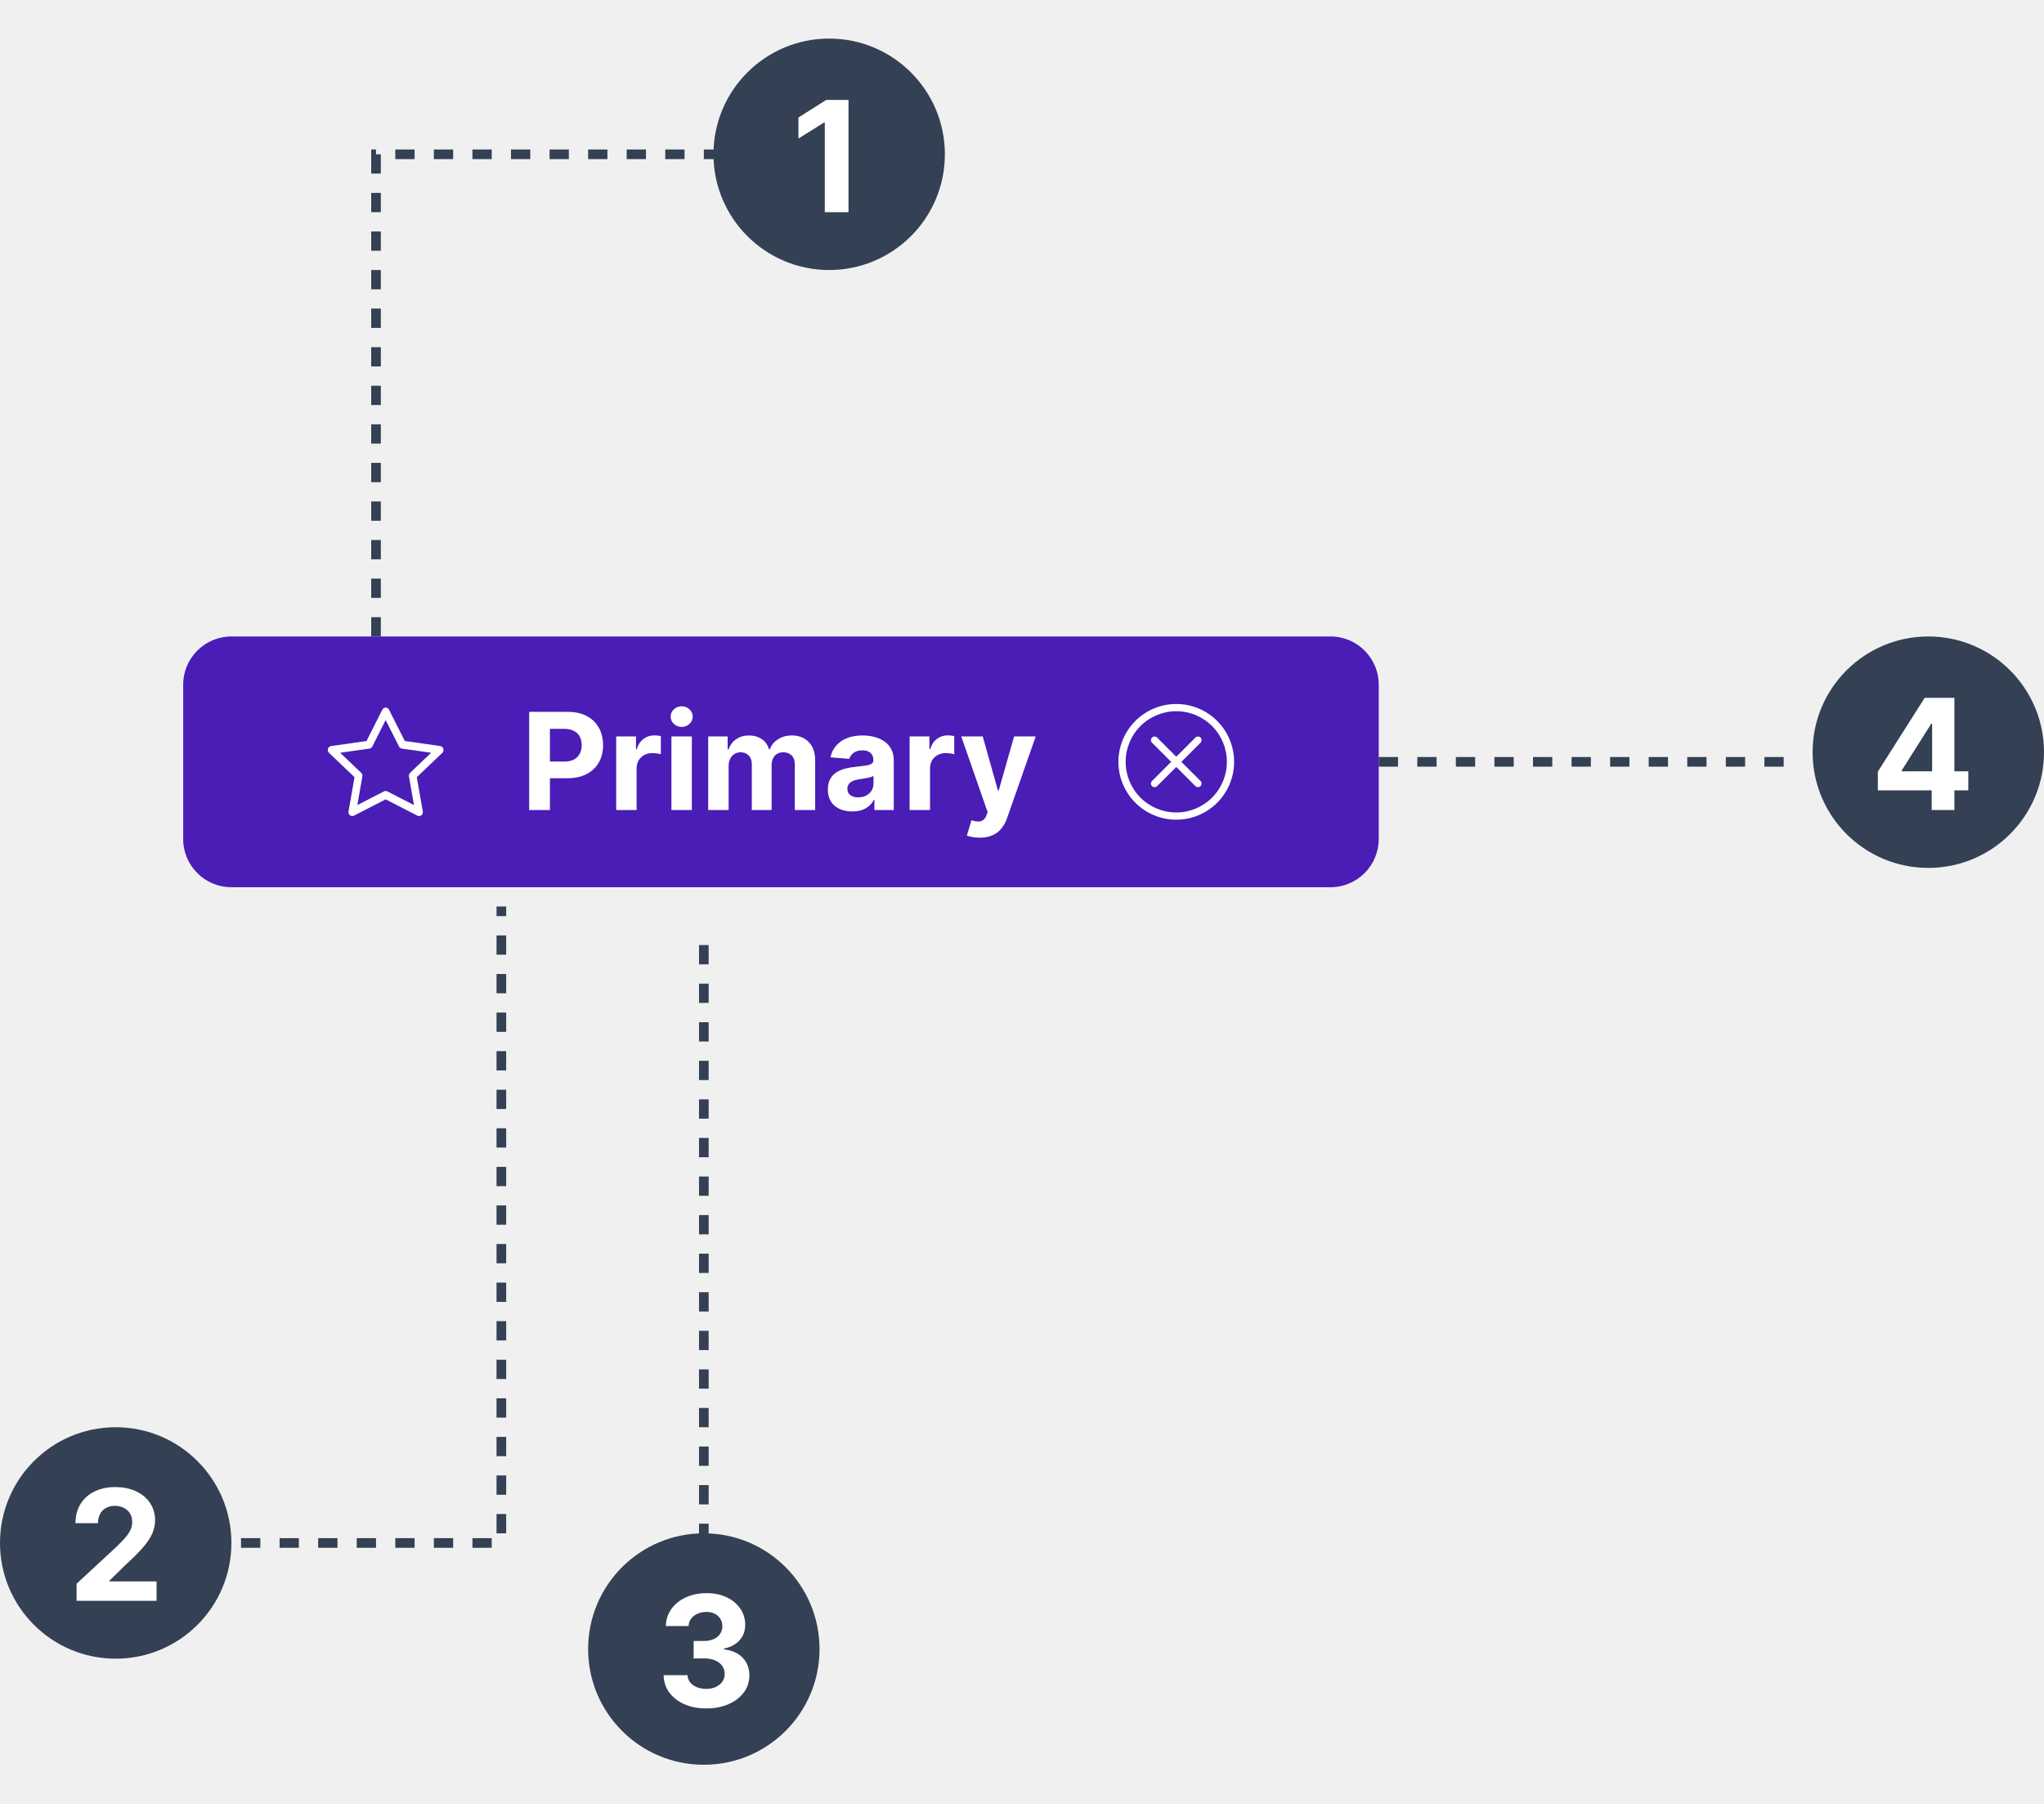
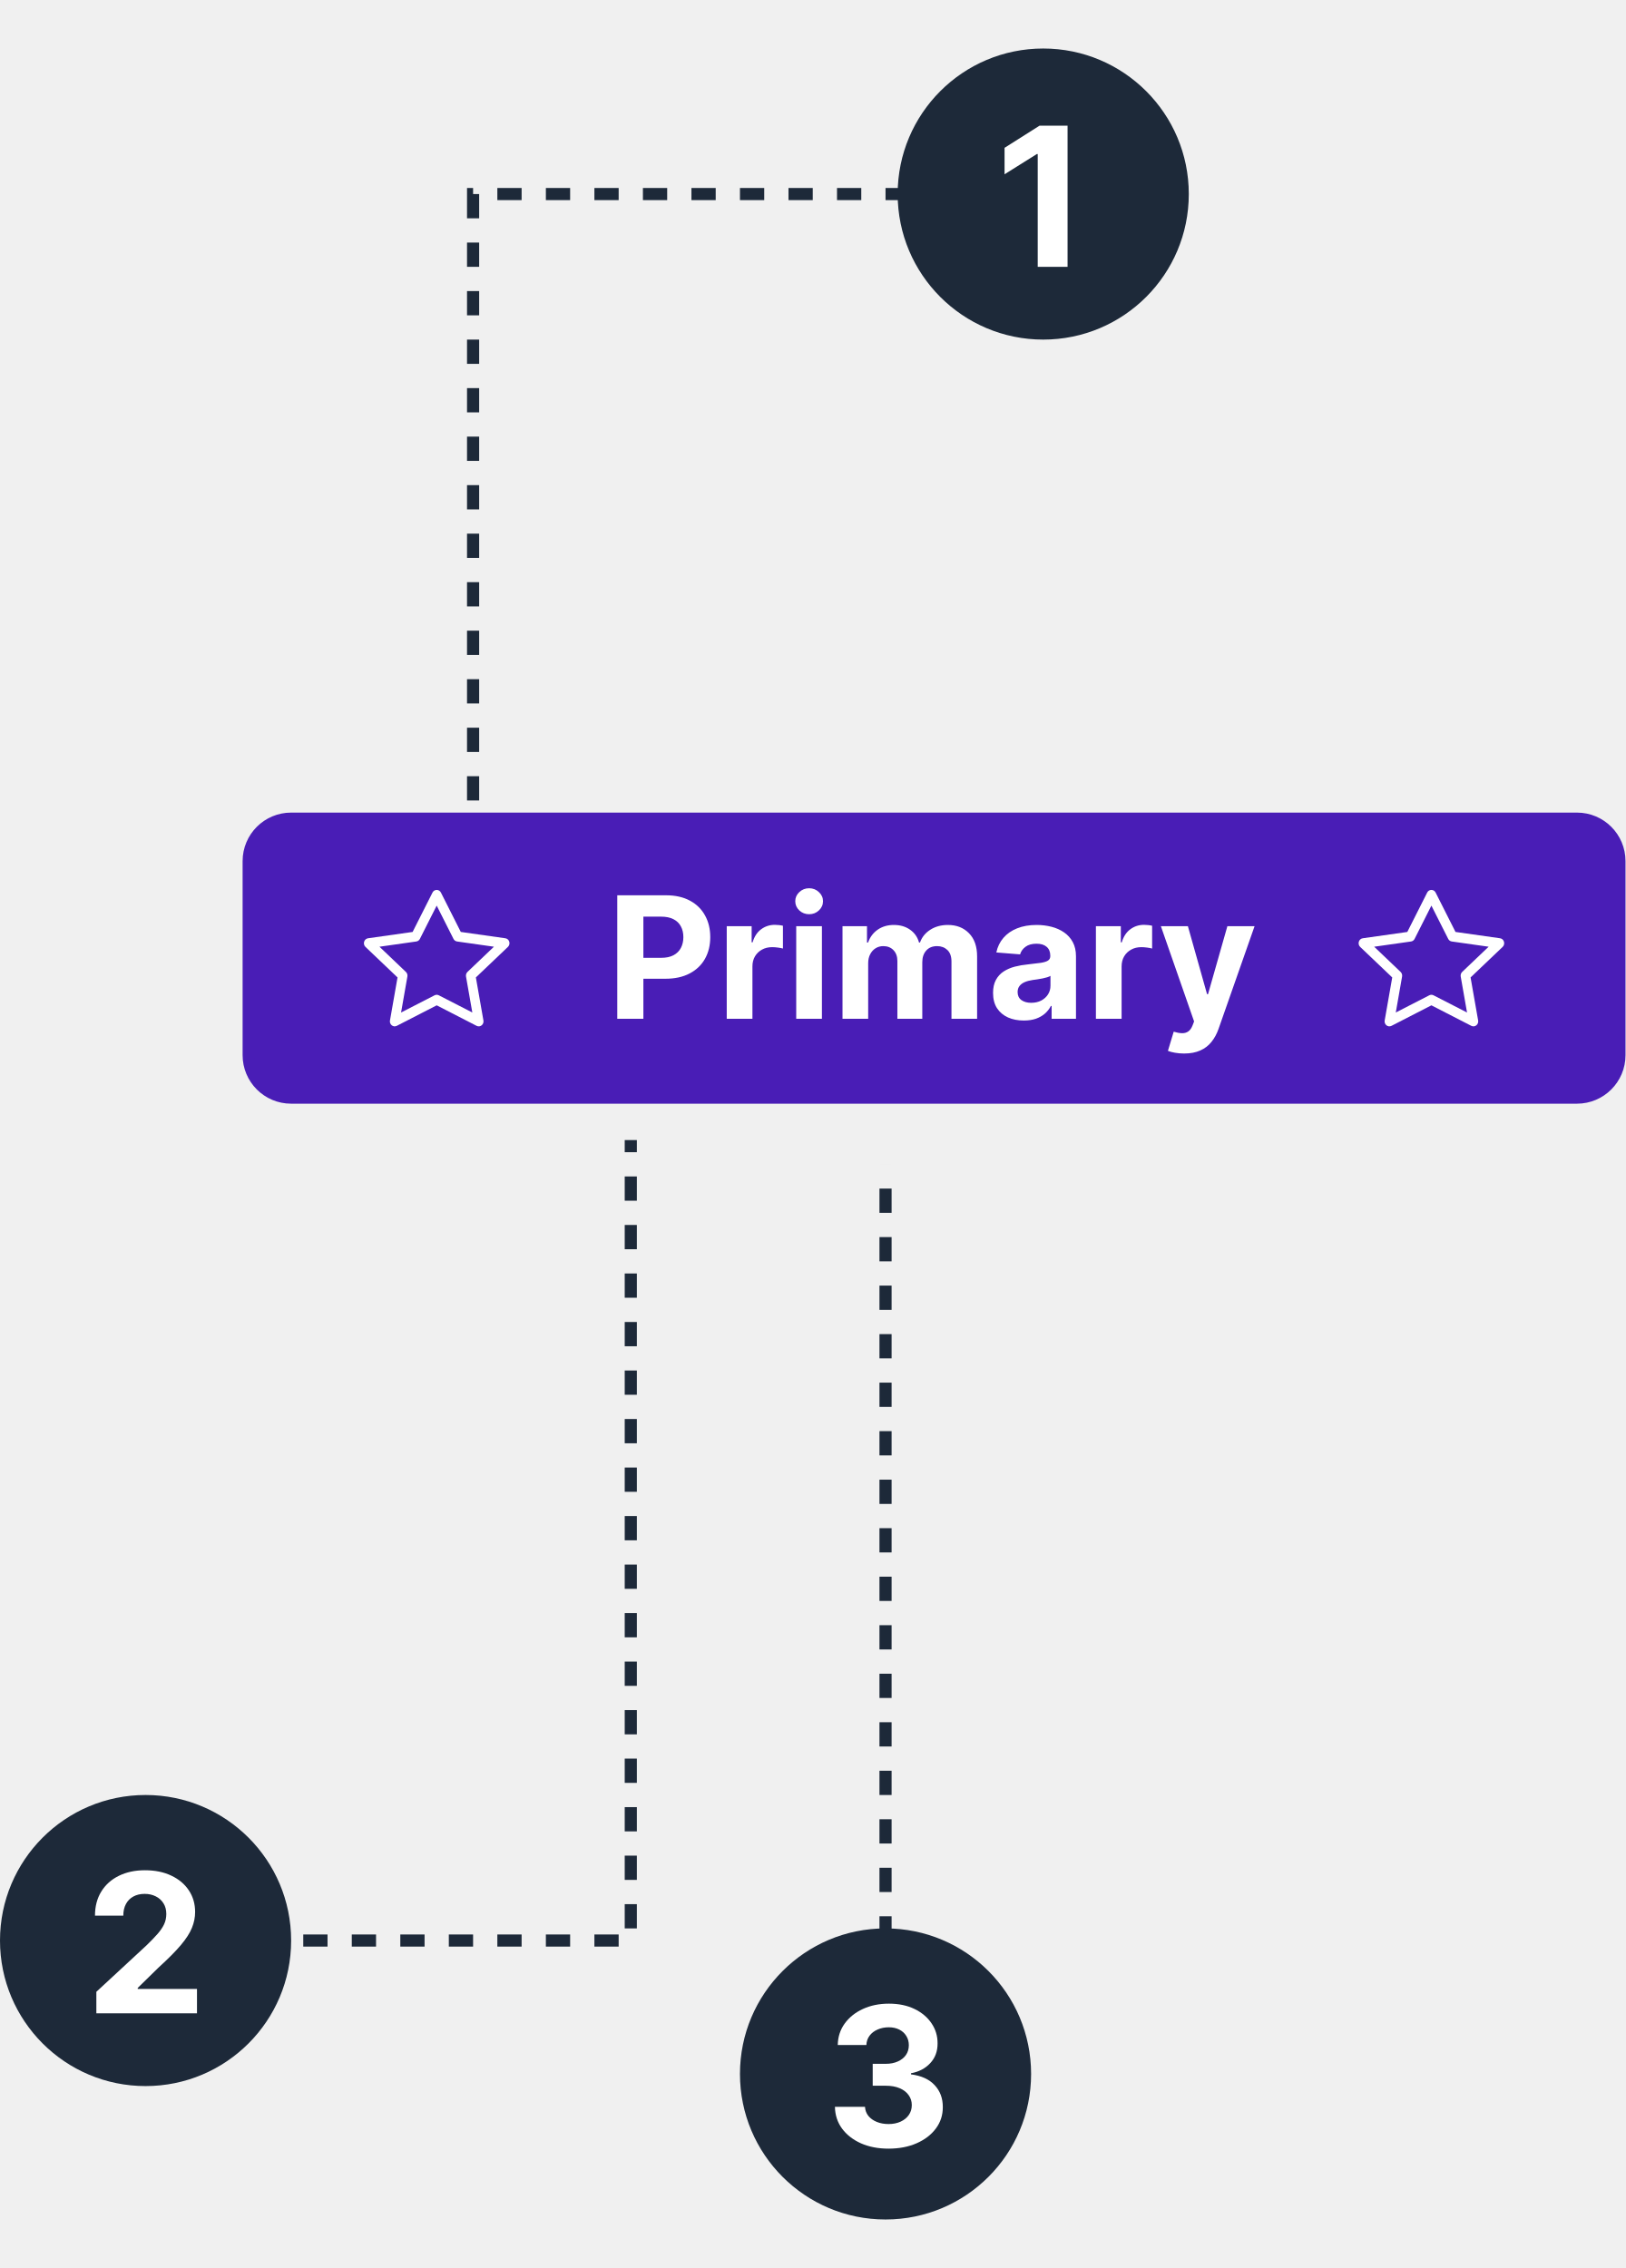
- <svg xmlns="http://www.w3.org/2000/svg" width="212" height="187" viewBox="0 0 212 187" fill="none">
-   <circle cx="73" cy="171" r="12" fill="#344054" />
+ <svg xmlns="http://www.w3.org/2000/svg" width="134" height="187" viewBox="0 0 134 187" fill="none">
+   <circle cx="73" cy="171" r="12" fill="#1D2939" />
  <path d="M73.244 177.159C72.396 177.159 71.64 177.013 70.977 176.722C70.318 176.426 69.797 176.021 69.415 175.506C69.036 174.987 68.841 174.388 68.829 173.71H71.307C71.322 173.994 71.415 174.244 71.585 174.46C71.76 174.672 71.99 174.837 72.278 174.955C72.566 175.072 72.89 175.131 73.25 175.131C73.625 175.131 73.956 175.064 74.244 174.932C74.532 174.799 74.758 174.616 74.921 174.381C75.083 174.146 75.165 173.875 75.165 173.568C75.165 173.258 75.078 172.983 74.903 172.744C74.733 172.502 74.487 172.312 74.165 172.176C73.847 172.04 73.468 171.972 73.028 171.972H71.943V170.165H73.028C73.4 170.165 73.727 170.1 74.011 169.972C74.299 169.843 74.523 169.665 74.682 169.438C74.841 169.206 74.921 168.938 74.921 168.631C74.921 168.339 74.85 168.083 74.71 167.864C74.574 167.64 74.381 167.466 74.131 167.341C73.885 167.216 73.597 167.153 73.267 167.153C72.934 167.153 72.629 167.214 72.352 167.335C72.076 167.453 71.854 167.621 71.688 167.841C71.521 168.061 71.432 168.318 71.421 168.614H69.062C69.074 167.943 69.265 167.352 69.636 166.841C70.008 166.33 70.508 165.93 71.136 165.642C71.769 165.35 72.483 165.205 73.278 165.205C74.081 165.205 74.784 165.35 75.386 165.642C75.989 165.934 76.456 166.328 76.79 166.824C77.127 167.316 77.294 167.869 77.29 168.483C77.294 169.134 77.091 169.678 76.682 170.114C76.276 170.549 75.748 170.826 75.097 170.943V171.034C75.953 171.144 76.604 171.441 77.051 171.926C77.502 172.407 77.725 173.009 77.722 173.733C77.725 174.396 77.534 174.985 77.148 175.5C76.765 176.015 76.237 176.42 75.562 176.716C74.888 177.011 74.115 177.159 73.244 177.159Z" fill="white" />
-   <path d="M73 160L73 96" stroke="#344054" stroke-dasharray="2 2" />
-   <circle cx="200" cy="78" r="12" fill="#344054" />
-   <path d="M194.767 81.954V80.017L199.625 72.364H201.295V75.046H200.307L197.244 79.892V79.983H204.148V81.954H194.767ZM200.352 84V81.364L200.398 80.506V72.364H202.705V84H200.352Z" fill="white" />
-   <path d="M185 79L123 79" stroke="#344054" stroke-dasharray="2 2" />
-   <circle cx="86" cy="16" r="12" fill="#344054" />
+   <path d="M73 160L73 96" stroke="#1D2939" stroke-dasharray="2 2" />
+   <circle cx="86" cy="16" r="12" fill="#1D2939" />
  <path d="M88.006 10.364V22H85.546V12.699H85.477L82.812 14.369V12.188L85.693 10.364H88.006Z" fill="white" />
-   <circle cx="12" cy="160" r="12" fill="#344054" />
+   <circle cx="12" cy="160" r="12" fill="#1D2939" />
  <path d="M7.943 166V164.227L12.085 160.392C12.438 160.051 12.733 159.744 12.972 159.472C13.214 159.199 13.398 158.932 13.523 158.67C13.648 158.405 13.71 158.119 13.71 157.812C13.71 157.472 13.633 157.178 13.477 156.932C13.322 156.682 13.11 156.491 12.841 156.358C12.572 156.222 12.267 156.153 11.926 156.153C11.57 156.153 11.259 156.225 10.994 156.369C10.729 156.513 10.525 156.72 10.381 156.989C10.237 157.258 10.165 157.578 10.165 157.949H7.83C7.83 157.187 8.002 156.527 8.347 155.966C8.691 155.405 9.174 154.972 9.795 154.665C10.417 154.358 11.133 154.205 11.943 154.205C12.777 154.205 13.502 154.352 14.119 154.648C14.741 154.939 15.223 155.345 15.568 155.864C15.913 156.383 16.085 156.977 16.085 157.648C16.085 158.087 15.998 158.521 15.824 158.949C15.653 159.377 15.348 159.852 14.909 160.375C14.47 160.894 13.85 161.517 13.051 162.244L11.352 163.909V163.989H16.239V166H7.943Z" fill="white" />
-   <path d="M83 16H39V66" stroke="#344054" stroke-dasharray="2 2" />
-   <path d="M25 160H52V94" stroke="#344054" stroke-dasharray="2 2" />
-   <path d="M20 71C20 68.791 21.791 67 24 67H138C140.209 67 142 68.791 142 71V87C142 89.209 140.209 91 138 91H24C21.791 91 20 89.209 20 87V71Z" fill="#491DB6" />
-   <path d="M36.148 84.138C36.09 84.471 36.419 84.731 36.708 84.583L40.001 82.891L43.292 84.583C43.582 84.731 43.91 84.471 43.852 84.139L43.229 80.591L45.871 78.074C46.118 77.839 45.991 77.408 45.659 77.362L41.986 76.84L40.348 73.594C40.316 73.529 40.267 73.473 40.206 73.434C40.144 73.395 40.073 73.375 40 73.375C39.927 73.375 39.856 73.395 39.794 73.434C39.733 73.473 39.684 73.529 39.653 73.594L38.014 76.841L34.341 77.362C34.01 77.409 33.882 77.84 34.129 78.075L36.771 80.592L36.148 84.139V84.138ZM39.827 82.063L37.063 83.483L37.583 80.516C37.595 80.447 37.591 80.377 37.569 80.311C37.548 80.245 37.511 80.185 37.461 80.137L35.282 78.059L38.321 77.627C38.383 77.618 38.443 77.593 38.494 77.556C38.546 77.518 38.587 77.468 38.615 77.411L39.999 74.668L41.384 77.411C41.412 77.468 41.454 77.518 41.505 77.556C41.556 77.593 41.616 77.618 41.679 77.627L44.718 78.058L42.538 80.136C42.489 80.184 42.451 80.244 42.43 80.311C42.409 80.377 42.404 80.447 42.416 80.516L42.937 83.483L40.172 82.063C40.119 82.035 40.059 82.021 39.999 82.021C39.939 82.021 39.88 82.035 39.827 82.063H39.827Z" fill="white" />
-   <path d="M54.885 84V73.818H58.902C59.674 73.818 60.332 73.966 60.876 74.261C61.419 74.552 61.834 74.958 62.119 75.479C62.407 75.996 62.551 76.592 62.551 77.269C62.551 77.945 62.405 78.541 62.114 79.058C61.822 79.575 61.399 79.978 60.846 80.266C60.296 80.555 59.63 80.699 58.847 80.699H56.287V78.974H58.499C58.914 78.974 59.255 78.903 59.523 78.76C59.795 78.614 59.997 78.414 60.13 78.158C60.266 77.9 60.334 77.603 60.334 77.269C60.334 76.93 60.266 76.635 60.13 76.383C59.997 76.128 59.795 75.931 59.523 75.792C59.252 75.649 58.907 75.578 58.489 75.578H57.038V84H54.885ZM63.91 84V76.364H65.963V77.696H66.042C66.182 77.222 66.415 76.864 66.743 76.622C67.072 76.377 67.449 76.254 67.877 76.254C67.983 76.254 68.097 76.261 68.22 76.274C68.343 76.287 68.45 76.306 68.543 76.329V78.208C68.444 78.178 68.306 78.152 68.13 78.129C67.955 78.105 67.794 78.094 67.648 78.094C67.337 78.094 67.058 78.162 66.813 78.298C66.571 78.43 66.379 78.616 66.236 78.854C66.097 79.093 66.028 79.368 66.028 79.68V84H63.91ZM69.638 84V76.364H71.756V84H69.638ZM70.702 75.379C70.387 75.379 70.117 75.275 69.892 75.066C69.67 74.854 69.559 74.6 69.559 74.305C69.559 74.014 69.67 73.763 69.892 73.555C70.117 73.343 70.387 73.237 70.702 73.237C71.017 73.237 71.285 73.343 71.507 73.555C71.733 73.763 71.846 74.014 71.846 74.305C71.846 74.6 71.733 74.854 71.507 75.066C71.285 75.275 71.017 75.379 70.702 75.379ZM73.453 84V76.364H75.471V77.711H75.561C75.72 77.263 75.985 76.91 76.356 76.652C76.727 76.394 77.171 76.264 77.688 76.264C78.212 76.264 78.658 76.395 79.026 76.657C79.394 76.915 79.639 77.267 79.761 77.711H79.841C79.997 77.273 80.279 76.924 80.686 76.662C81.097 76.397 81.583 76.264 82.143 76.264C82.856 76.264 83.434 76.491 83.878 76.945C84.326 77.396 84.549 78.036 84.549 78.864V84H82.436V79.282C82.436 78.858 82.324 78.54 82.098 78.327C81.873 78.115 81.591 78.009 81.253 78.009C80.868 78.009 80.569 78.132 80.353 78.377C80.138 78.619 80.03 78.939 80.03 79.337V84H77.977V79.237C77.977 78.863 77.869 78.564 77.654 78.342C77.442 78.12 77.161 78.009 76.813 78.009C76.578 78.009 76.366 78.069 76.177 78.188C75.991 78.304 75.844 78.468 75.735 78.68C75.625 78.889 75.57 79.135 75.57 79.416V84H73.453ZM88.4 84.144C87.912 84.144 87.478 84.06 87.097 83.891C86.716 83.718 86.414 83.465 86.192 83.13C85.974 82.792 85.864 82.371 85.864 81.867C85.864 81.443 85.942 81.087 86.098 80.798C86.254 80.51 86.466 80.278 86.734 80.102C87.003 79.927 87.308 79.794 87.649 79.704C87.994 79.615 88.355 79.552 88.733 79.516C89.177 79.469 89.535 79.426 89.807 79.386C90.078 79.343 90.276 79.28 90.398 79.197C90.521 79.115 90.582 78.992 90.582 78.829V78.8C90.582 78.485 90.483 78.241 90.284 78.069C90.088 77.897 89.81 77.81 89.449 77.81C89.067 77.81 88.764 77.895 88.539 78.064C88.314 78.23 88.164 78.438 88.091 78.69L86.133 78.531C86.232 78.067 86.428 77.666 86.719 77.328C87.011 76.987 87.387 76.725 87.848 76.543C88.312 76.357 88.849 76.264 89.459 76.264C89.883 76.264 90.289 76.314 90.677 76.413C91.068 76.513 91.414 76.667 91.716 76.876C92.021 77.085 92.261 77.353 92.437 77.681C92.612 78.006 92.7 78.395 92.7 78.849V84H90.692V82.941H90.632C90.509 83.18 90.345 83.39 90.14 83.572C89.934 83.751 89.687 83.892 89.399 83.995C89.111 84.094 88.778 84.144 88.4 84.144ZM89.006 82.683C89.318 82.683 89.593 82.621 89.832 82.499C90.07 82.373 90.257 82.204 90.393 81.992C90.529 81.779 90.597 81.539 90.597 81.271V80.46C90.531 80.503 90.44 80.543 90.324 80.579C90.211 80.613 90.083 80.644 89.941 80.674C89.798 80.701 89.656 80.725 89.513 80.749C89.371 80.769 89.242 80.787 89.126 80.803C88.877 80.84 88.66 80.898 88.474 80.977C88.289 81.057 88.144 81.165 88.042 81.3C87.939 81.433 87.888 81.599 87.888 81.798C87.888 82.086 87.992 82.306 88.201 82.459C88.413 82.608 88.681 82.683 89.006 82.683ZM94.343 84V76.364H96.397V77.696H96.476C96.615 77.222 96.849 76.864 97.177 76.622C97.505 76.377 97.883 76.254 98.311 76.254C98.417 76.254 98.531 76.261 98.654 76.274C98.776 76.287 98.884 76.306 98.977 76.329V78.208C98.877 78.178 98.74 78.152 98.564 78.129C98.388 78.105 98.228 78.094 98.082 78.094C97.77 78.094 97.492 78.162 97.247 78.298C97.005 78.43 96.812 78.616 96.67 78.854C96.531 79.093 96.461 79.368 96.461 79.68V84H94.343ZM101.612 86.864C101.343 86.864 101.091 86.842 100.856 86.799C100.624 86.759 100.432 86.708 100.279 86.645L100.757 85.064C101.005 85.14 101.229 85.182 101.428 85.188C101.63 85.195 101.804 85.148 101.95 85.049C102.099 84.95 102.22 84.781 102.313 84.542L102.437 84.219L99.698 76.364H101.925L103.506 81.972H103.585L105.181 76.364H107.423L104.455 84.825C104.313 85.236 104.119 85.594 103.874 85.899C103.632 86.207 103.325 86.444 102.954 86.61C102.583 86.779 102.135 86.864 101.612 86.864Z" fill="white" />
-   <path d="M122 84.25C120.608 84.25 119.272 83.697 118.288 82.712C117.303 81.728 116.75 80.392 116.75 79C116.75 77.608 117.303 76.272 118.288 75.288C119.272 74.303 120.608 73.75 122 73.75C123.392 73.75 124.728 74.303 125.712 75.288C126.697 76.272 127.25 77.608 127.25 79C127.25 80.392 126.697 81.728 125.712 82.712C124.728 83.697 123.392 84.25 122 84.25ZM122 85C123.591 85 125.117 84.368 126.243 83.243C127.368 82.117 128 80.591 128 79C128 77.409 127.368 75.883 126.243 74.757C125.117 73.632 123.591 73 122 73C120.409 73 118.883 73.632 117.757 74.757C116.632 75.883 116 77.409 116 79C116 80.591 116.632 82.117 117.757 83.243C118.883 84.368 120.409 85 122 85Z" fill="white" />
-   <path d="M119.484 76.484C119.519 76.45 119.561 76.422 119.606 76.403C119.652 76.384 119.701 76.374 119.75 76.374C119.799 76.374 119.848 76.384 119.894 76.403C119.939 76.422 119.981 76.45 120.015 76.484L122 78.47L123.984 76.484C124.019 76.45 124.061 76.422 124.106 76.403C124.152 76.384 124.201 76.374 124.25 76.374C124.299 76.374 124.348 76.384 124.394 76.403C124.439 76.422 124.481 76.45 124.515 76.484C124.55 76.519 124.578 76.561 124.597 76.606C124.616 76.652 124.625 76.701 124.625 76.75C124.625 76.799 124.616 76.848 124.597 76.894C124.578 76.939 124.55 76.981 124.515 77.016L122.53 79L124.515 80.984C124.55 81.019 124.578 81.061 124.597 81.106C124.616 81.152 124.625 81.201 124.625 81.25C124.625 81.299 124.616 81.348 124.597 81.394C124.578 81.439 124.55 81.481 124.515 81.516C124.481 81.55 124.439 81.578 124.394 81.597C124.348 81.616 124.299 81.626 124.25 81.626C124.201 81.626 124.152 81.616 124.106 81.597C124.061 81.578 124.019 81.55 123.984 81.516L122 79.53L120.015 81.516C119.981 81.55 119.939 81.578 119.894 81.597C119.848 81.616 119.799 81.626 119.75 81.626C119.701 81.626 119.652 81.616 119.606 81.597C119.561 81.578 119.519 81.55 119.484 81.516C119.45 81.481 119.422 81.439 119.403 81.394C119.384 81.348 119.375 81.299 119.375 81.25C119.375 81.201 119.384 81.152 119.403 81.106C119.422 81.061 119.45 81.019 119.484 80.984L121.47 79L119.484 77.016C119.45 76.981 119.422 76.939 119.403 76.894C119.384 76.848 119.374 76.799 119.374 76.75C119.374 76.701 119.384 76.652 119.403 76.606C119.422 76.561 119.45 76.519 119.484 76.484Z" fill="white" />
-   <path d="M24 68H138V66H24V68ZM141 71V87H143V71H141ZM138 90H24V92H138V90ZM21 87V71H19V87H21ZM24 90C22.343 90 21 88.657 21 87H19C19 89.761 21.239 92 24 92V90ZM141 87C141 88.657 139.657 90 138 90V92C140.761 92 143 89.761 143 87H141ZM138 68C139.657 68 141 69.343 141 71H143C143 68.239 140.761 66 138 66V68ZM24 66C21.239 66 19 68.239 19 71H21C21 69.343 22.343 68 24 68V66Z" fill="#491DB6" />
+   <path d="M83 16H39V66" stroke="#1D2939" stroke-dasharray="2 2" />
+   <path d="M25 160H52V94" stroke="#1D2939" stroke-dasharray="2 2" />
+   <rect x="20.5" y="67.5" width="113" height="23" rx="3.5" fill="#491DB6" />
+   <rect x="20.5" y="67.5" width="113" height="23" rx="3.5" stroke="#491DB6" />
+   <path d="M32.148 84.138C32.09 84.471 32.419 84.731 32.708 84.583L36.001 82.891L39.292 84.583C39.582 84.731 39.91 84.471 39.852 84.139L39.229 80.591L41.871 78.074C42.118 77.839 41.991 77.408 41.659 77.362L37.986 76.84L36.348 73.594C36.316 73.529 36.267 73.473 36.206 73.434C36.144 73.395 36.073 73.375 36 73.375C35.927 73.375 35.856 73.395 35.794 73.434C35.733 73.473 35.684 73.529 35.653 73.594L34.014 76.841L30.341 77.362C30.01 77.409 29.882 77.84 30.129 78.075L32.771 80.592L32.148 84.139V84.138ZM35.827 82.063L33.063 83.483L33.583 80.516C33.595 80.447 33.591 80.377 33.569 80.311C33.548 80.245 33.511 80.185 33.461 80.137L31.282 78.059L34.321 77.627C34.383 77.618 34.443 77.593 34.494 77.556C34.546 77.518 34.587 77.468 34.615 77.411L35.999 74.668L37.384 77.411C37.412 77.468 37.454 77.518 37.505 77.556C37.556 77.593 37.616 77.618 37.679 77.627L40.718 78.058L38.538 80.136C38.489 80.184 38.451 80.244 38.43 80.311C38.409 80.377 38.404 80.447 38.416 80.516L38.937 83.483L36.172 82.063C36.119 82.035 36.059 82.021 35.999 82.021C35.939 82.021 35.88 82.035 35.827 82.063H35.827Z" fill="white" />
+   <path d="M50.885 84V73.818H54.902C55.674 73.818 56.332 73.966 56.876 74.261C57.419 74.552 57.834 74.958 58.119 75.479C58.407 75.996 58.551 76.592 58.551 77.269C58.551 77.945 58.405 78.541 58.114 79.058C57.822 79.575 57.399 79.978 56.846 80.266C56.296 80.555 55.63 80.699 54.847 80.699H52.287V78.974H54.499C54.914 78.974 55.255 78.903 55.523 78.76C55.795 78.614 55.997 78.414 56.13 78.158C56.266 77.9 56.334 77.603 56.334 77.269C56.334 76.93 56.266 76.635 56.13 76.383C55.997 76.128 55.795 75.931 55.523 75.792C55.252 75.649 54.907 75.578 54.489 75.578H53.038V84H50.885ZM59.91 84V76.364H61.963V77.696H62.042C62.182 77.222 62.415 76.864 62.743 76.622C63.072 76.377 63.449 76.254 63.877 76.254C63.983 76.254 64.097 76.261 64.22 76.274C64.343 76.287 64.45 76.306 64.543 76.329V78.208C64.444 78.178 64.306 78.152 64.13 78.129C63.955 78.105 63.794 78.094 63.648 78.094C63.337 78.094 63.058 78.162 62.813 78.298C62.571 78.43 62.379 78.616 62.236 78.854C62.097 79.093 62.028 79.368 62.028 79.68V84H59.91ZM65.638 84V76.364H67.756V84H65.638ZM66.702 75.379C66.387 75.379 66.117 75.275 65.892 75.066C65.67 74.854 65.559 74.6 65.559 74.305C65.559 74.014 65.67 73.763 65.892 73.555C66.117 73.343 66.387 73.237 66.702 73.237C67.017 73.237 67.285 73.343 67.507 73.555C67.733 73.763 67.846 74.014 67.846 74.305C67.846 74.6 67.733 74.854 67.507 75.066C67.285 75.275 67.017 75.379 66.702 75.379ZM69.453 84V76.364H71.471V77.711H71.561C71.72 77.263 71.985 76.91 72.356 76.652C72.727 76.394 73.171 76.264 73.688 76.264C74.212 76.264 74.658 76.395 75.026 76.657C75.394 76.915 75.639 77.267 75.761 77.711H75.841C75.997 77.273 76.279 76.924 76.686 76.662C77.097 76.397 77.583 76.264 78.143 76.264C78.856 76.264 79.434 76.491 79.878 76.945C80.326 77.396 80.549 78.036 80.549 78.864V84H78.436V79.282C78.436 78.858 78.324 78.54 78.098 78.327C77.873 78.115 77.591 78.009 77.253 78.009C76.868 78.009 76.569 78.132 76.353 78.377C76.138 78.619 76.03 78.939 76.03 79.337V84H73.977V79.237C73.977 78.863 73.869 78.564 73.654 78.342C73.442 78.12 73.161 78.009 72.813 78.009C72.578 78.009 72.366 78.069 72.177 78.188C71.991 78.304 71.844 78.468 71.735 78.68C71.625 78.889 71.57 79.135 71.57 79.416V84H69.453ZM84.4 84.144C83.912 84.144 83.478 84.06 83.097 83.891C82.716 83.718 82.414 83.465 82.192 83.13C81.974 82.792 81.864 82.371 81.864 81.867C81.864 81.443 81.942 81.087 82.098 80.798C82.254 80.51 82.466 80.278 82.734 80.102C83.003 79.927 83.308 79.794 83.649 79.704C83.994 79.615 84.355 79.552 84.733 79.516C85.177 79.469 85.535 79.426 85.807 79.386C86.078 79.343 86.276 79.28 86.398 79.197C86.521 79.115 86.582 78.992 86.582 78.829V78.8C86.582 78.485 86.483 78.241 86.284 78.069C86.088 77.897 85.81 77.81 85.449 77.81C85.067 77.81 84.764 77.895 84.539 78.064C84.314 78.23 84.164 78.438 84.091 78.69L82.133 78.531C82.232 78.067 82.428 77.666 82.719 77.328C83.011 76.987 83.387 76.725 83.848 76.543C84.312 76.357 84.849 76.264 85.459 76.264C85.883 76.264 86.289 76.314 86.677 76.413C87.068 76.513 87.414 76.667 87.716 76.876C88.021 77.085 88.261 77.353 88.437 77.681C88.612 78.006 88.7 78.395 88.7 78.849V84H86.692V82.941H86.632C86.509 83.18 86.345 83.39 86.14 83.572C85.934 83.751 85.687 83.892 85.399 83.995C85.111 84.094 84.778 84.144 84.4 84.144ZM85.006 82.683C85.318 82.683 85.593 82.621 85.832 82.499C86.07 82.373 86.257 82.204 86.393 81.992C86.529 81.779 86.597 81.539 86.597 81.271V80.46C86.531 80.503 86.44 80.543 86.324 80.579C86.211 80.613 86.083 80.644 85.941 80.674C85.798 80.701 85.656 80.725 85.513 80.749C85.371 80.769 85.242 80.787 85.126 80.803C84.877 80.84 84.66 80.898 84.474 80.977C84.289 81.057 84.144 81.165 84.042 81.3C83.939 81.433 83.888 81.599 83.888 81.798C83.888 82.086 83.992 82.306 84.201 82.459C84.413 82.608 84.681 82.683 85.006 82.683ZM90.343 84V76.364H92.397V77.696H92.476C92.615 77.222 92.849 76.864 93.177 76.622C93.505 76.377 93.883 76.254 94.311 76.254C94.417 76.254 94.531 76.261 94.654 76.274C94.776 76.287 94.884 76.306 94.977 76.329V78.208C94.877 78.178 94.74 78.152 94.564 78.129C94.388 78.105 94.228 78.094 94.082 78.094C93.77 78.094 93.492 78.162 93.247 78.298C93.005 78.43 92.812 78.616 92.67 78.854C92.531 79.093 92.461 79.368 92.461 79.68V84H90.343ZM97.612 86.864C97.343 86.864 97.091 86.842 96.856 86.799C96.624 86.759 96.432 86.708 96.279 86.645L96.757 85.064C97.005 85.14 97.229 85.182 97.428 85.188C97.63 85.195 97.804 85.148 97.95 85.049C98.099 84.95 98.22 84.781 98.313 84.542L98.437 84.219L95.698 76.364H97.925L99.506 81.972H99.585L101.181 76.364H103.423L100.455 84.825C100.313 85.236 100.119 85.594 99.874 85.899C99.632 86.207 99.325 86.444 98.954 86.61C98.583 86.779 98.135 86.864 97.612 86.864Z" fill="white" />
+   <path d="M114.148 84.138C114.09 84.471 114.418 84.731 114.708 84.583L118 82.891L121.292 84.583C121.582 84.731 121.91 84.471 121.852 84.139L121.229 80.591L123.871 78.074C124.118 77.839 123.991 77.408 123.659 77.362L119.986 76.84L118.348 73.594C118.317 73.529 118.267 73.473 118.206 73.434C118.144 73.395 118.073 73.375 118 73.375C117.927 73.375 117.856 73.395 117.794 73.434C117.733 73.473 117.684 73.529 117.652 73.594L116.014 76.841L112.341 77.362C112.01 77.409 111.882 77.84 112.129 78.075L114.771 80.592L114.148 84.139V84.138ZM117.827 82.063L115.063 83.483L115.583 80.516C115.595 80.447 115.591 80.377 115.569 80.311C115.548 80.245 115.511 80.185 115.461 80.137L113.281 78.059L116.32 77.627C116.383 77.618 116.443 77.593 116.494 77.556C116.546 77.518 116.587 77.468 116.615 77.411L117.999 74.668L119.384 77.411C119.412 77.468 119.454 77.518 119.505 77.556C119.556 77.593 119.616 77.618 119.679 77.627L122.718 78.058L120.538 80.136C120.489 80.184 120.451 80.244 120.43 80.311C120.409 80.377 120.404 80.447 120.416 80.516L120.937 83.483L118.172 82.063C118.119 82.035 118.06 82.021 117.999 82.021C117.939 82.021 117.88 82.035 117.826 82.063H117.827Z" fill="white" />
</svg>
